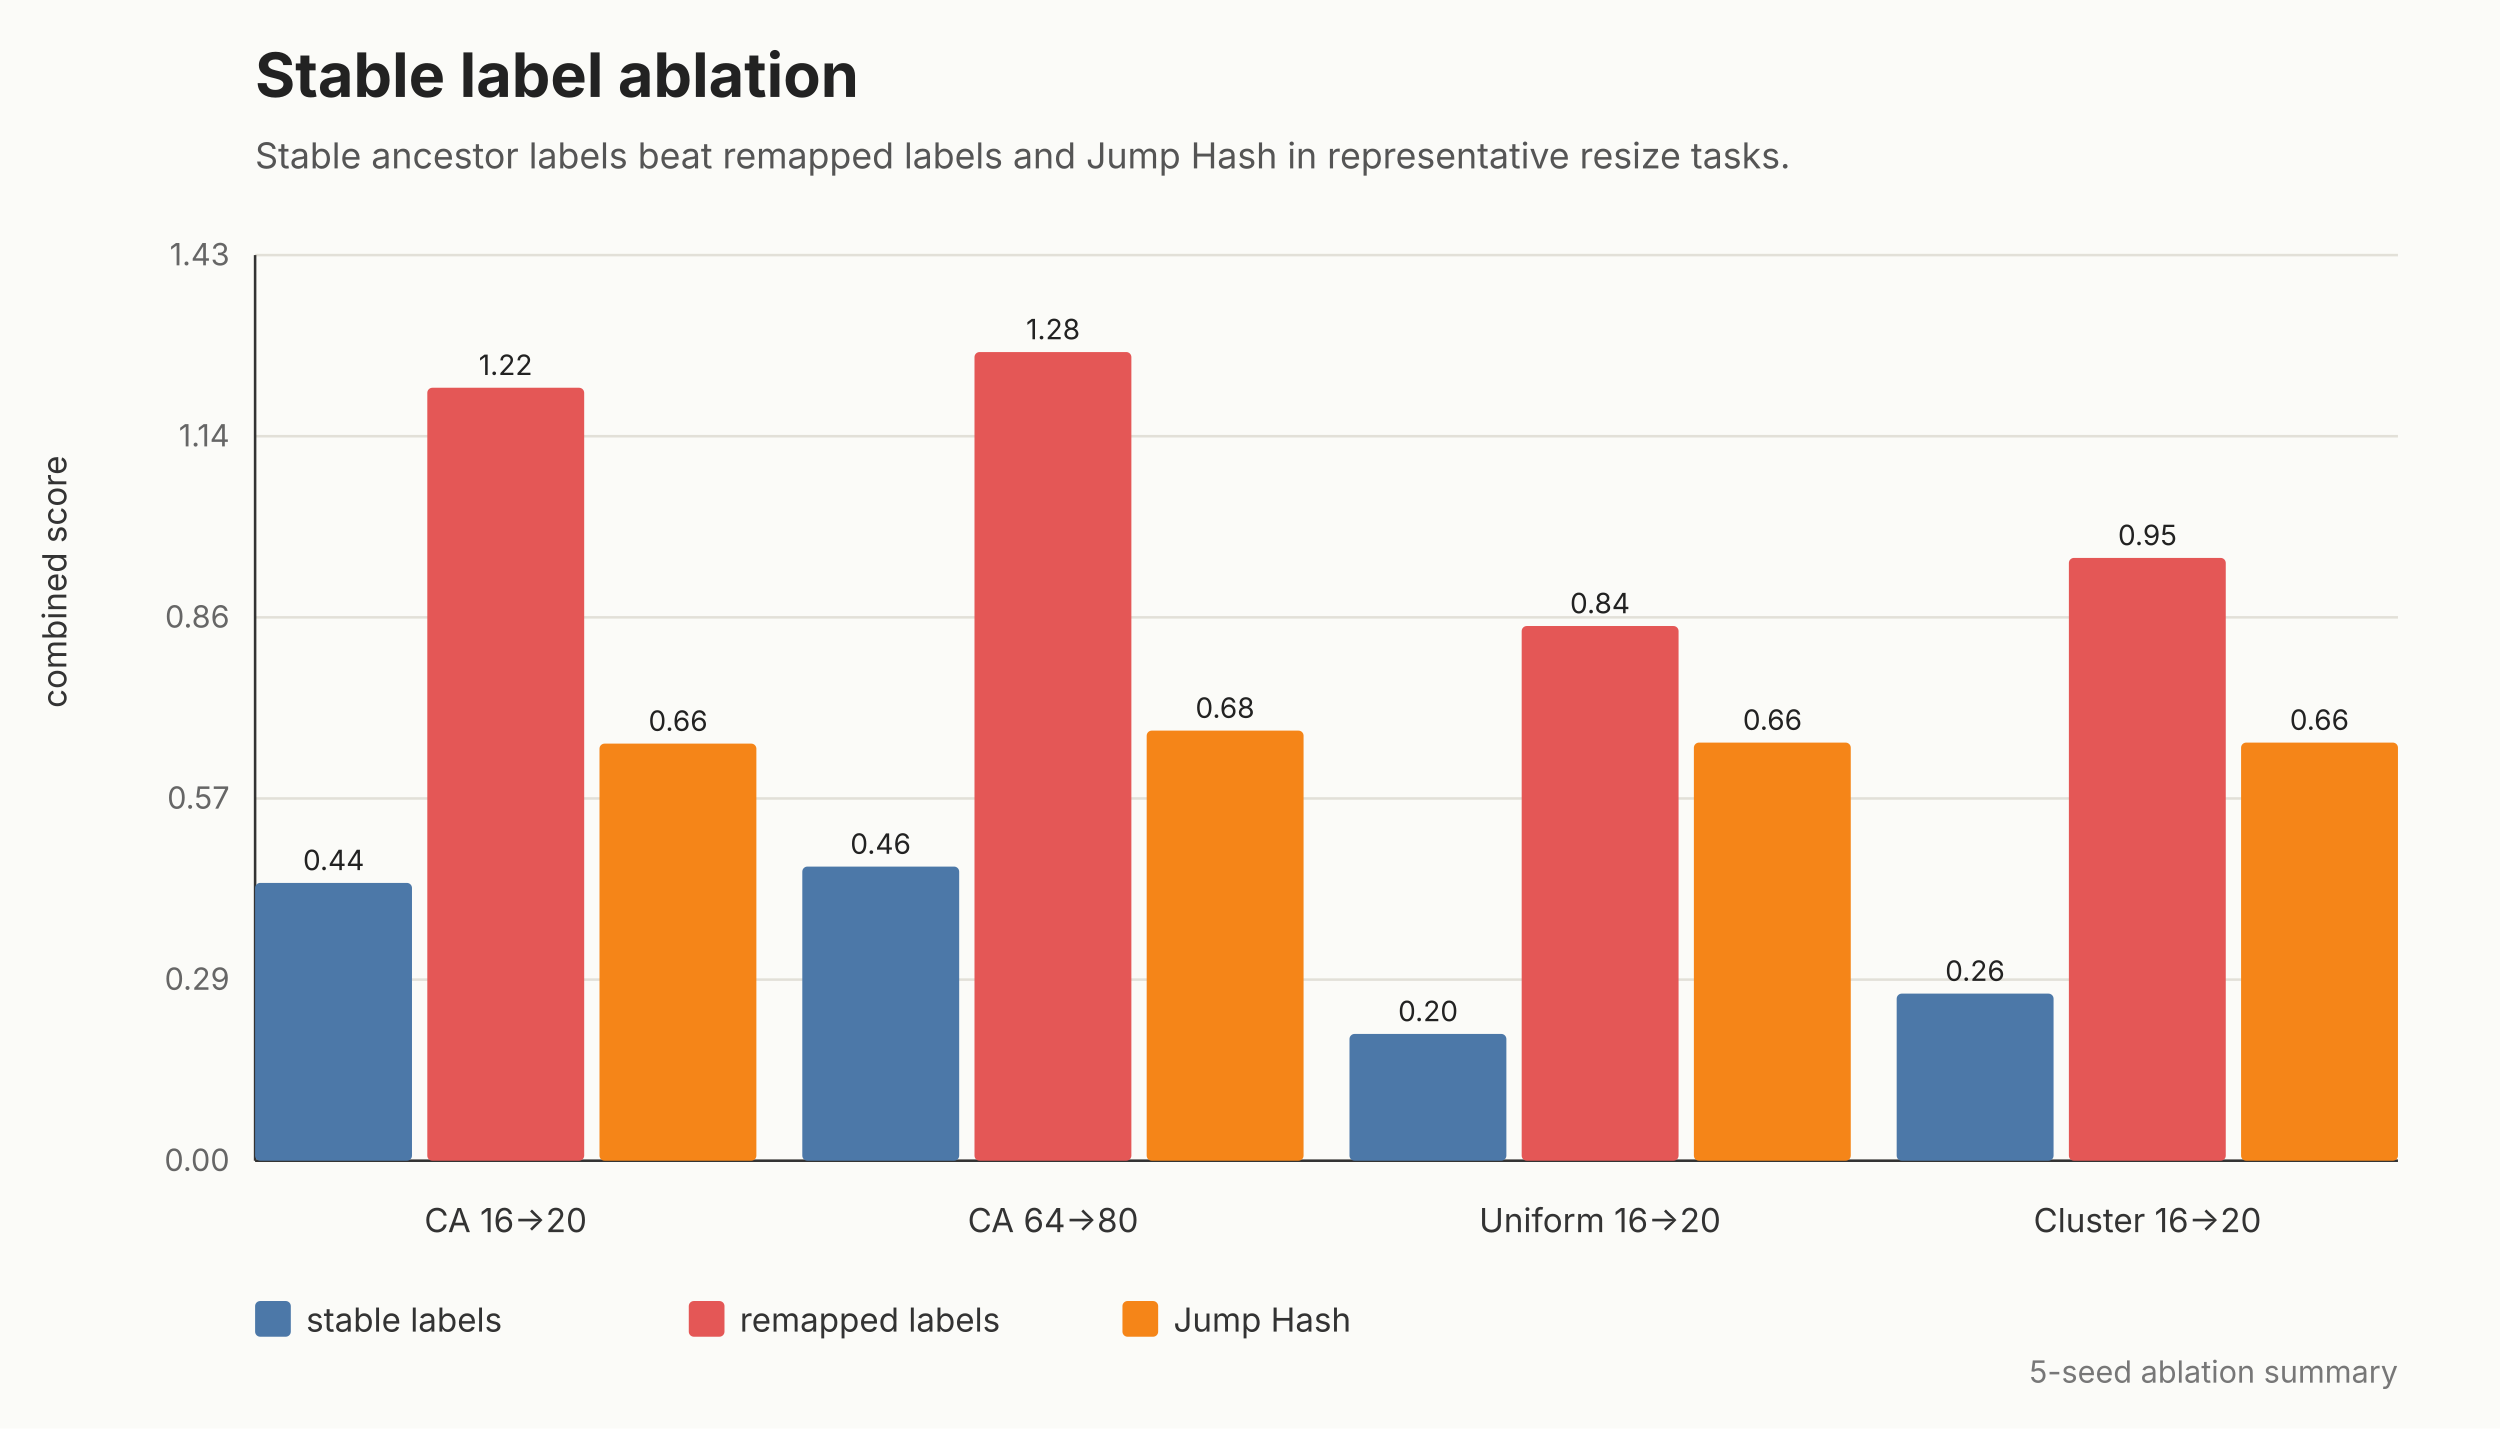
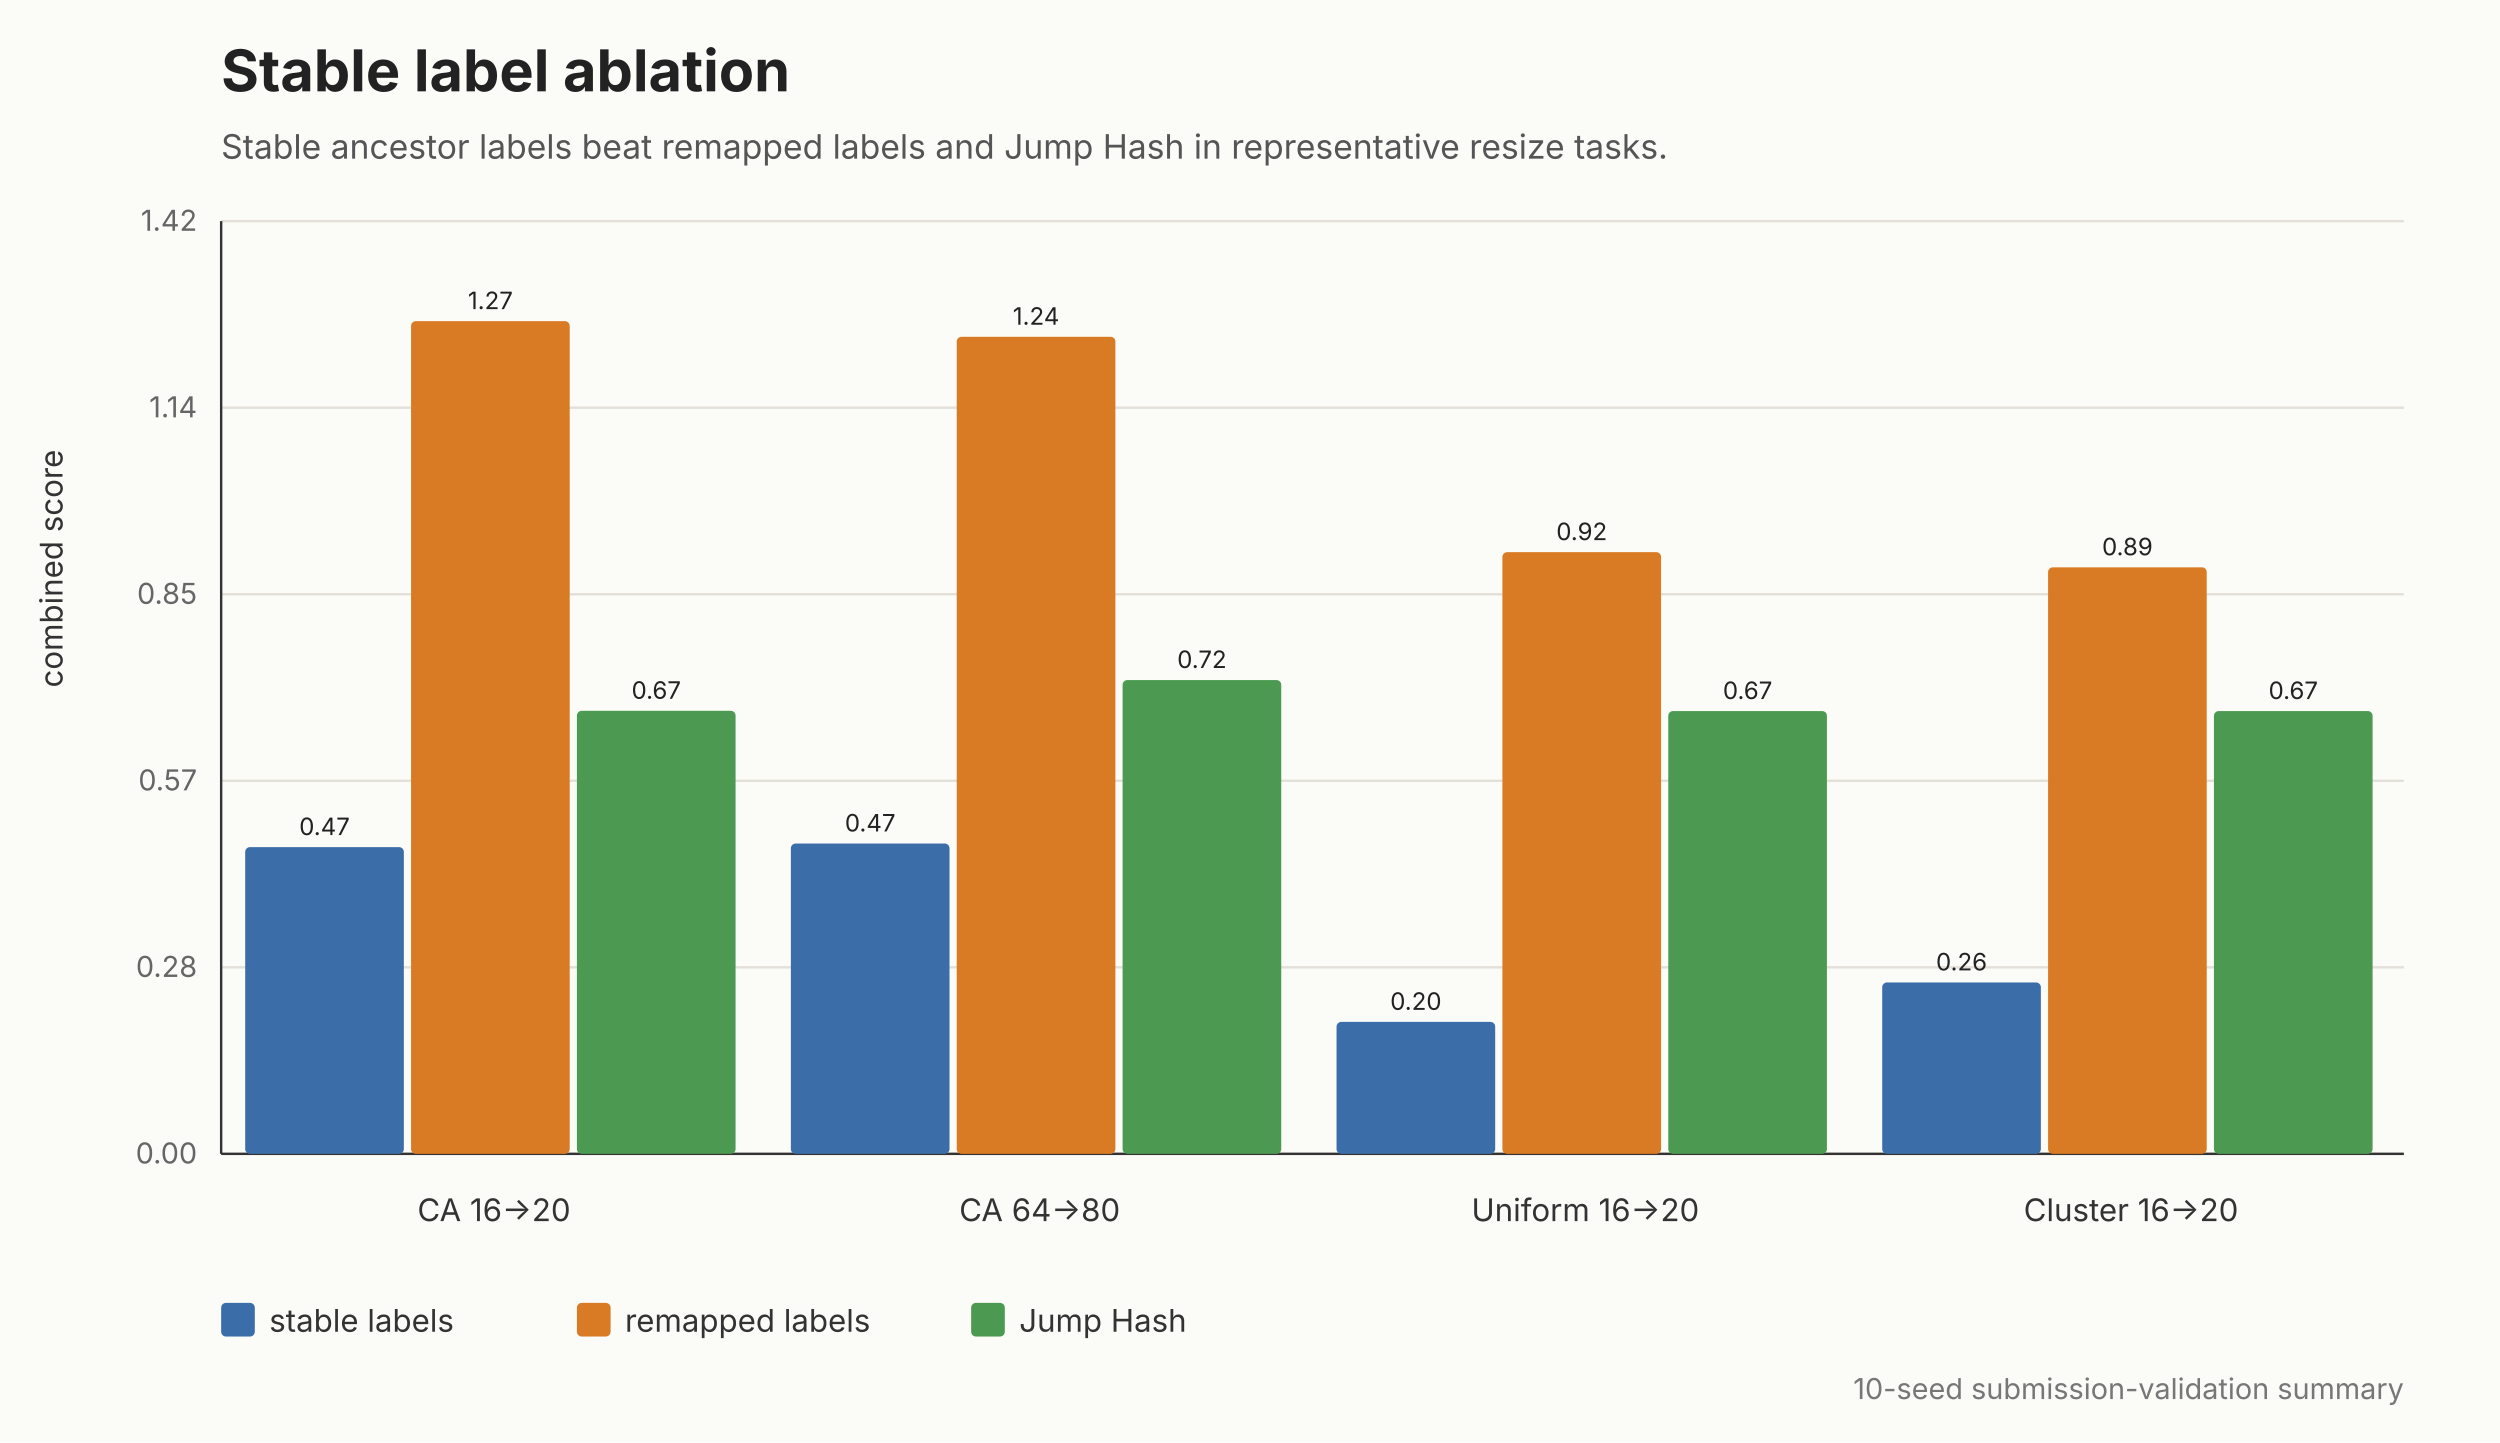
- <svg xmlns="http://www.w3.org/2000/svg" width="980" height="560" viewBox="0 0 980 560">
+ <svg xmlns="http://www.w3.org/2000/svg" width="1040" height="600" viewBox="0 0 1040 600">
  <rect width="100%" height="100%" fill="#fbfbf8" />
-   <text x="100" y="38" font-family="Inter, Arial, sans-serif" font-size="24" font-weight="700" fill="#222">Stable label ablation</text>
-   <text x="100" y="66" font-family="Inter, Arial, sans-serif" font-size="14" fill="#555">Stable ancestor labels beat remapped labels and Jump Hash in representative resize tasks.</text>
-   <line x1="100" y1="455.0" x2="940" y2="455.0" stroke="#e2e0d8" stroke-width="1" />
-   <text x="90" y="459.0" text-anchor="end" font-family="Inter, Arial, sans-serif" font-size="12" fill="#666">0.00</text>
-   <line x1="100" y1="384.0" x2="940" y2="384.0" stroke="#e2e0d8" stroke-width="1" />
-   <text x="90" y="388.0" text-anchor="end" font-family="Inter, Arial, sans-serif" font-size="12" fill="#666">0.29</text>
-   <line x1="100" y1="313.0" x2="940" y2="313.0" stroke="#e2e0d8" stroke-width="1" />
-   <text x="90" y="317.0" text-anchor="end" font-family="Inter, Arial, sans-serif" font-size="12" fill="#666">0.57</text>
-   <line x1="100" y1="242.0" x2="940" y2="242.0" stroke="#e2e0d8" stroke-width="1" />
-   <text x="90" y="246.0" text-anchor="end" font-family="Inter, Arial, sans-serif" font-size="12" fill="#666">0.86</text>
-   <line x1="100" y1="171.0" x2="940" y2="171.0" stroke="#e2e0d8" stroke-width="1" />
-   <text x="90" y="175.0" text-anchor="end" font-family="Inter, Arial, sans-serif" font-size="12" fill="#666">1.14</text>
-   <line x1="100" y1="100.0" x2="940" y2="100.0" stroke="#e2e0d8" stroke-width="1" />
-   <text x="90" y="104.0" text-anchor="end" font-family="Inter, Arial, sans-serif" font-size="12" fill="#666">1.43</text>
-   <line x1="100" y1="100" x2="100" y2="455" stroke="#333" />
-   <line x1="100" y1="455" x2="940" y2="455" stroke="#333" />
-   <text x="26" y="277.5" transform="rotate(-90, 26, 277.5)" font-family="Inter, Arial, sans-serif" font-size="13" fill="#333">combined score</text>
-   <text x="198.2" y="483" text-anchor="middle" font-family="Inter, Arial, sans-serif" font-size="13" fill="#333">CA 16-&gt;20</text>
-   <rect x="100.0" y="346.1" width="61.5" height="108.9" fill="#4C78A8" rx="2" />
-   <text x="130.8" y="341.1" text-anchor="middle" font-family="Inter, Arial, sans-serif" font-size="11" fill="#222">0.44</text>
-   <rect x="167.5" y="152.0" width="61.5" height="303.0" fill="#E45756" rx="2" />
-   <text x="198.2" y="147.0" text-anchor="middle" font-family="Inter, Arial, sans-serif" font-size="11" fill="#222">1.22</text>
-   <rect x="235.0" y="291.5" width="61.5" height="163.5" fill="#F58518" rx="2" />
-   <text x="265.8" y="286.5" text-anchor="middle" font-family="Inter, Arial, sans-serif" font-size="11" fill="#222">0.66</text>
-   <text x="412.8" y="483" text-anchor="middle" font-family="Inter, Arial, sans-serif" font-size="13" fill="#333">CA 64-&gt;80</text>
-   <rect x="314.5" y="339.7" width="61.5" height="115.3" fill="#4C78A8" rx="2" />
-   <text x="345.2" y="334.7" text-anchor="middle" font-family="Inter, Arial, sans-serif" font-size="11" fill="#222">0.46</text>
-   <rect x="382.0" y="138.0" width="61.5" height="317.0" fill="#E45756" rx="2" />
-   <text x="412.8" y="133.0" text-anchor="middle" font-family="Inter, Arial, sans-serif" font-size="11" fill="#222">1.28</text>
-   <rect x="449.5" y="286.4" width="61.5" height="168.6" fill="#F58518" rx="2" />
-   <text x="480.2" y="281.4" text-anchor="middle" font-family="Inter, Arial, sans-serif" font-size="11" fill="#222">0.68</text>
-   <text x="627.2" y="483" text-anchor="middle" font-family="Inter, Arial, sans-serif" font-size="13" fill="#333">Uniform 16-&gt;20</text>
-   <rect x="529.0" y="405.3" width="61.5" height="49.7" fill="#4C78A8" rx="2" />
-   <text x="559.8" y="400.3" text-anchor="middle" font-family="Inter, Arial, sans-serif" font-size="11" fill="#222">0.20</text>
-   <rect x="596.5" y="245.4" width="61.5" height="209.6" fill="#E45756" rx="2" />
-   <text x="627.2" y="240.4" text-anchor="middle" font-family="Inter, Arial, sans-serif" font-size="11" fill="#222">0.84</text>
-   <rect x="664.0" y="291.1" width="61.5" height="163.9" fill="#F58518" rx="2" />
-   <text x="694.8" y="286.1" text-anchor="middle" font-family="Inter, Arial, sans-serif" font-size="11" fill="#222">0.66</text>
-   <text x="841.8" y="483" text-anchor="middle" font-family="Inter, Arial, sans-serif" font-size="13" fill="#333">Cluster 16-&gt;20</text>
-   <rect x="743.5" y="389.5" width="61.5" height="65.5" fill="#4C78A8" rx="2" />
-   <text x="774.2" y="384.5" text-anchor="middle" font-family="Inter, Arial, sans-serif" font-size="11" fill="#222">0.26</text>
-   <rect x="811.0" y="218.7" width="61.5" height="236.3" fill="#E45756" rx="2" />
-   <text x="841.8" y="213.7" text-anchor="middle" font-family="Inter, Arial, sans-serif" font-size="11" fill="#222">0.95</text>
-   <rect x="878.5" y="291.1" width="61.5" height="163.9" fill="#F58518" rx="2" />
-   <text x="909.2" y="286.1" text-anchor="middle" font-family="Inter, Arial, sans-serif" font-size="11" fill="#222">0.66</text>
-   <rect x="100" y="510" width="14" height="14" fill="#4C78A8" rx="2" />
-   <text x="120" y="522" font-family="Inter, Arial, sans-serif" font-size="13" fill="#333">stable labels</text>
-   <rect x="270" y="510" width="14" height="14" fill="#E45756" rx="2" />
-   <text x="290" y="522" font-family="Inter, Arial, sans-serif" font-size="13" fill="#333">remapped labels</text>
-   <rect x="440" y="510" width="14" height="14" fill="#F58518" rx="2" />
-   <text x="460" y="522" font-family="Inter, Arial, sans-serif" font-size="13" fill="#333">Jump Hash</text>
-   <text x="940" y="542" text-anchor="end" font-family="Inter, Arial, sans-serif" font-size="12" fill="#777">5-seed ablation summary</text>
+   <text x="92" y="38" font-family="Inter, Arial, sans-serif" font-size="24" font-weight="700" fill="#222">Stable label ablation</text>
+   <text x="92" y="66" font-family="Inter, Arial, sans-serif" font-size="14" fill="#555">Stable ancestor labels beat remapped labels and Jump Hash in representative resize tasks.</text>
+   <line x1="92" y1="480.0" x2="1000" y2="480.0" stroke="#e2e0d8" stroke-width="1" />
+   <text x="82" y="484.0" text-anchor="end" font-family="Inter, Arial, sans-serif" font-size="12" fill="#666">0.00</text>
+   <line x1="92" y1="402.4" x2="1000" y2="402.4" stroke="#e2e0d8" stroke-width="1" />
+   <text x="82" y="406.4" text-anchor="end" font-family="Inter, Arial, sans-serif" font-size="12" fill="#666">0.28</text>
+   <line x1="92" y1="324.8" x2="1000" y2="324.8" stroke="#e2e0d8" stroke-width="1" />
+   <text x="82" y="328.8" text-anchor="end" font-family="Inter, Arial, sans-serif" font-size="12" fill="#666">0.57</text>
+   <line x1="92" y1="247.2" x2="1000" y2="247.2" stroke="#e2e0d8" stroke-width="1" />
+   <text x="82" y="251.2" text-anchor="end" font-family="Inter, Arial, sans-serif" font-size="12" fill="#666">0.85</text>
+   <line x1="92" y1="169.6" x2="1000" y2="169.6" stroke="#e2e0d8" stroke-width="1" />
+   <text x="82" y="173.6" text-anchor="end" font-family="Inter, Arial, sans-serif" font-size="12" fill="#666">1.14</text>
+   <line x1="92" y1="92.0" x2="1000" y2="92.0" stroke="#e2e0d8" stroke-width="1" />
+   <text x="82" y="96.0" text-anchor="end" font-family="Inter, Arial, sans-serif" font-size="12" fill="#666">1.42</text>
+   <line x1="92" y1="92" x2="92" y2="480" stroke="#333" />
+   <line x1="92" y1="480" x2="1000" y2="480" stroke="#333" />
+   <text x="26" y="286.0" transform="rotate(-90, 26, 286.0)" font-family="Inter, Arial, sans-serif" font-size="13" fill="#333">combined score</text>
+   <text x="205.5" y="508" text-anchor="middle" font-family="Inter, Arial, sans-serif" font-size="13" fill="#333">CA 16-&gt;20</text>
+   <rect x="102.0" y="352.4" width="66.0" height="127.6" fill="#3B6EA8" rx="2" />
+   <text x="135.0" y="347.4" text-anchor="middle" font-family="Inter, Arial, sans-serif" font-size="10" fill="#222">0.47</text>
+   <rect x="171.0" y="133.6" width="66.0" height="346.4" fill="#D97B24" rx="2" />
+   <text x="204.0" y="128.6" text-anchor="middle" font-family="Inter, Arial, sans-serif" font-size="10" fill="#222">1.27</text>
+   <rect x="240.0" y="295.7" width="66.0" height="184.3" fill="#4C9A51" rx="2" />
+   <text x="273.0" y="290.7" text-anchor="middle" font-family="Inter, Arial, sans-serif" font-size="10" fill="#222">0.67</text>
+   <text x="432.5" y="508" text-anchor="middle" font-family="Inter, Arial, sans-serif" font-size="13" fill="#333">CA 64-&gt;80</text>
+   <rect x="329.0" y="350.9" width="66.0" height="129.1" fill="#3B6EA8" rx="2" />
+   <text x="362.0" y="345.9" text-anchor="middle" font-family="Inter, Arial, sans-serif" font-size="10" fill="#222">0.47</text>
+   <rect x="398.0" y="140.1" width="66.0" height="339.9" fill="#D97B24" rx="2" />
+   <text x="431.0" y="135.1" text-anchor="middle" font-family="Inter, Arial, sans-serif" font-size="10" fill="#222">1.24</text>
+   <rect x="467.0" y="282.9" width="66.0" height="197.1" fill="#4C9A51" rx="2" />
+   <text x="500.0" y="277.9" text-anchor="middle" font-family="Inter, Arial, sans-serif" font-size="10" fill="#222">0.72</text>
+   <text x="659.5" y="508" text-anchor="middle" font-family="Inter, Arial, sans-serif" font-size="13" fill="#333">Uniform 16-&gt;20</text>
+   <rect x="556.0" y="425.1" width="66.0" height="54.9" fill="#3B6EA8" rx="2" />
+   <text x="589.0" y="420.1" text-anchor="middle" font-family="Inter, Arial, sans-serif" font-size="10" fill="#222">0.20</text>
+   <rect x="625.0" y="229.7" width="66.0" height="250.3" fill="#D97B24" rx="2" />
+   <text x="658.0" y="224.7" text-anchor="middle" font-family="Inter, Arial, sans-serif" font-size="10" fill="#222">0.92</text>
+   <rect x="694.0" y="295.8" width="66.0" height="184.2" fill="#4C9A51" rx="2" />
+   <text x="727.0" y="290.8" text-anchor="middle" font-family="Inter, Arial, sans-serif" font-size="10" fill="#222">0.67</text>
+   <text x="886.5" y="508" text-anchor="middle" font-family="Inter, Arial, sans-serif" font-size="13" fill="#333">Cluster 16-&gt;20</text>
+   <rect x="783.0" y="408.7" width="66.0" height="71.3" fill="#3B6EA8" rx="2" />
+   <text x="816.0" y="403.7" text-anchor="middle" font-family="Inter, Arial, sans-serif" font-size="10" fill="#222">0.26</text>
+   <rect x="852.0" y="236.0" width="66.0" height="244.0" fill="#D97B24" rx="2" />
+   <text x="885.0" y="231.0" text-anchor="middle" font-family="Inter, Arial, sans-serif" font-size="10" fill="#222">0.89</text>
+   <rect x="921.0" y="295.8" width="66.0" height="184.2" fill="#4C9A51" rx="2" />
+   <text x="954.0" y="290.8" text-anchor="middle" font-family="Inter, Arial, sans-serif" font-size="10" fill="#222">0.67</text>
+   <rect x="92" y="542" width="14" height="14" fill="#3B6EA8" rx="2" />
+   <text x="112" y="554" font-family="Inter, Arial, sans-serif" font-size="13" fill="#333">stable labels</text>
+   <rect x="240" y="542" width="14" height="14" fill="#D97B24" rx="2" />
+   <text x="260" y="554" font-family="Inter, Arial, sans-serif" font-size="13" fill="#333">remapped labels</text>
+   <rect x="404" y="542" width="14" height="14" fill="#4C9A51" rx="2" />
+   <text x="424" y="554" font-family="Inter, Arial, sans-serif" font-size="13" fill="#333">Jump Hash</text>
+   <text x="1000" y="582" text-anchor="end" font-family="Inter, Arial, sans-serif" font-size="12" fill="#777">10-seed submission-validation summary</text>
</svg>
